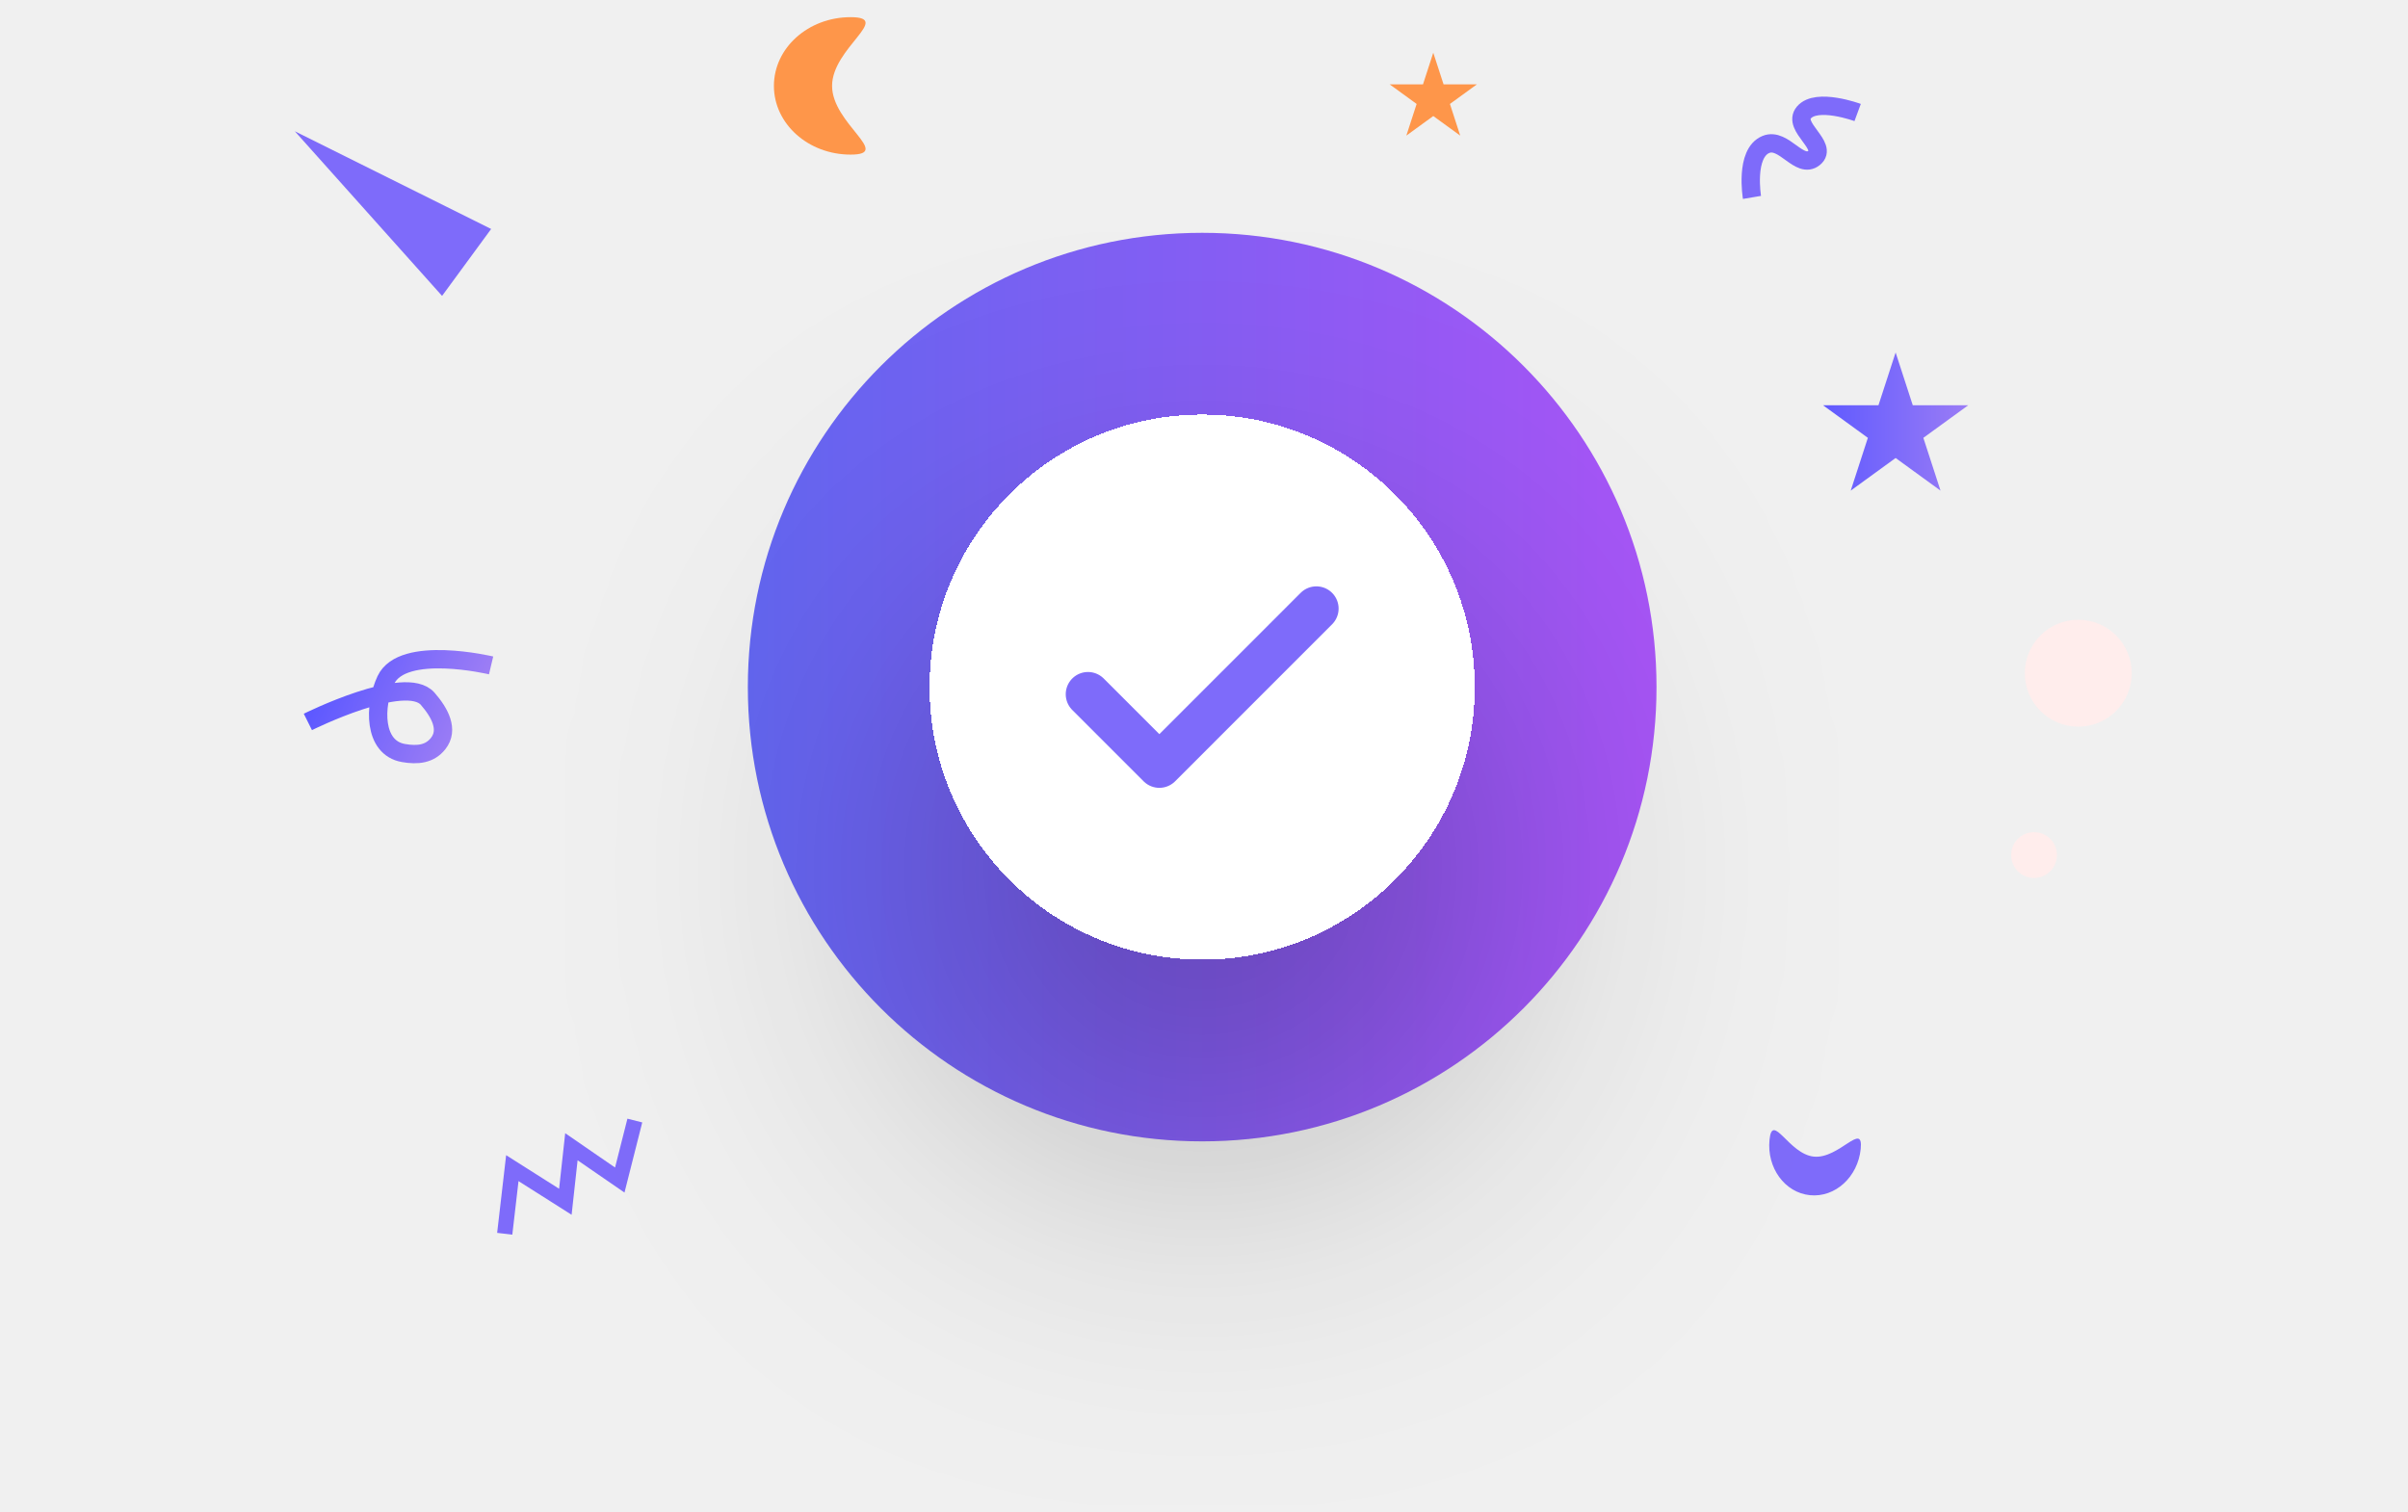
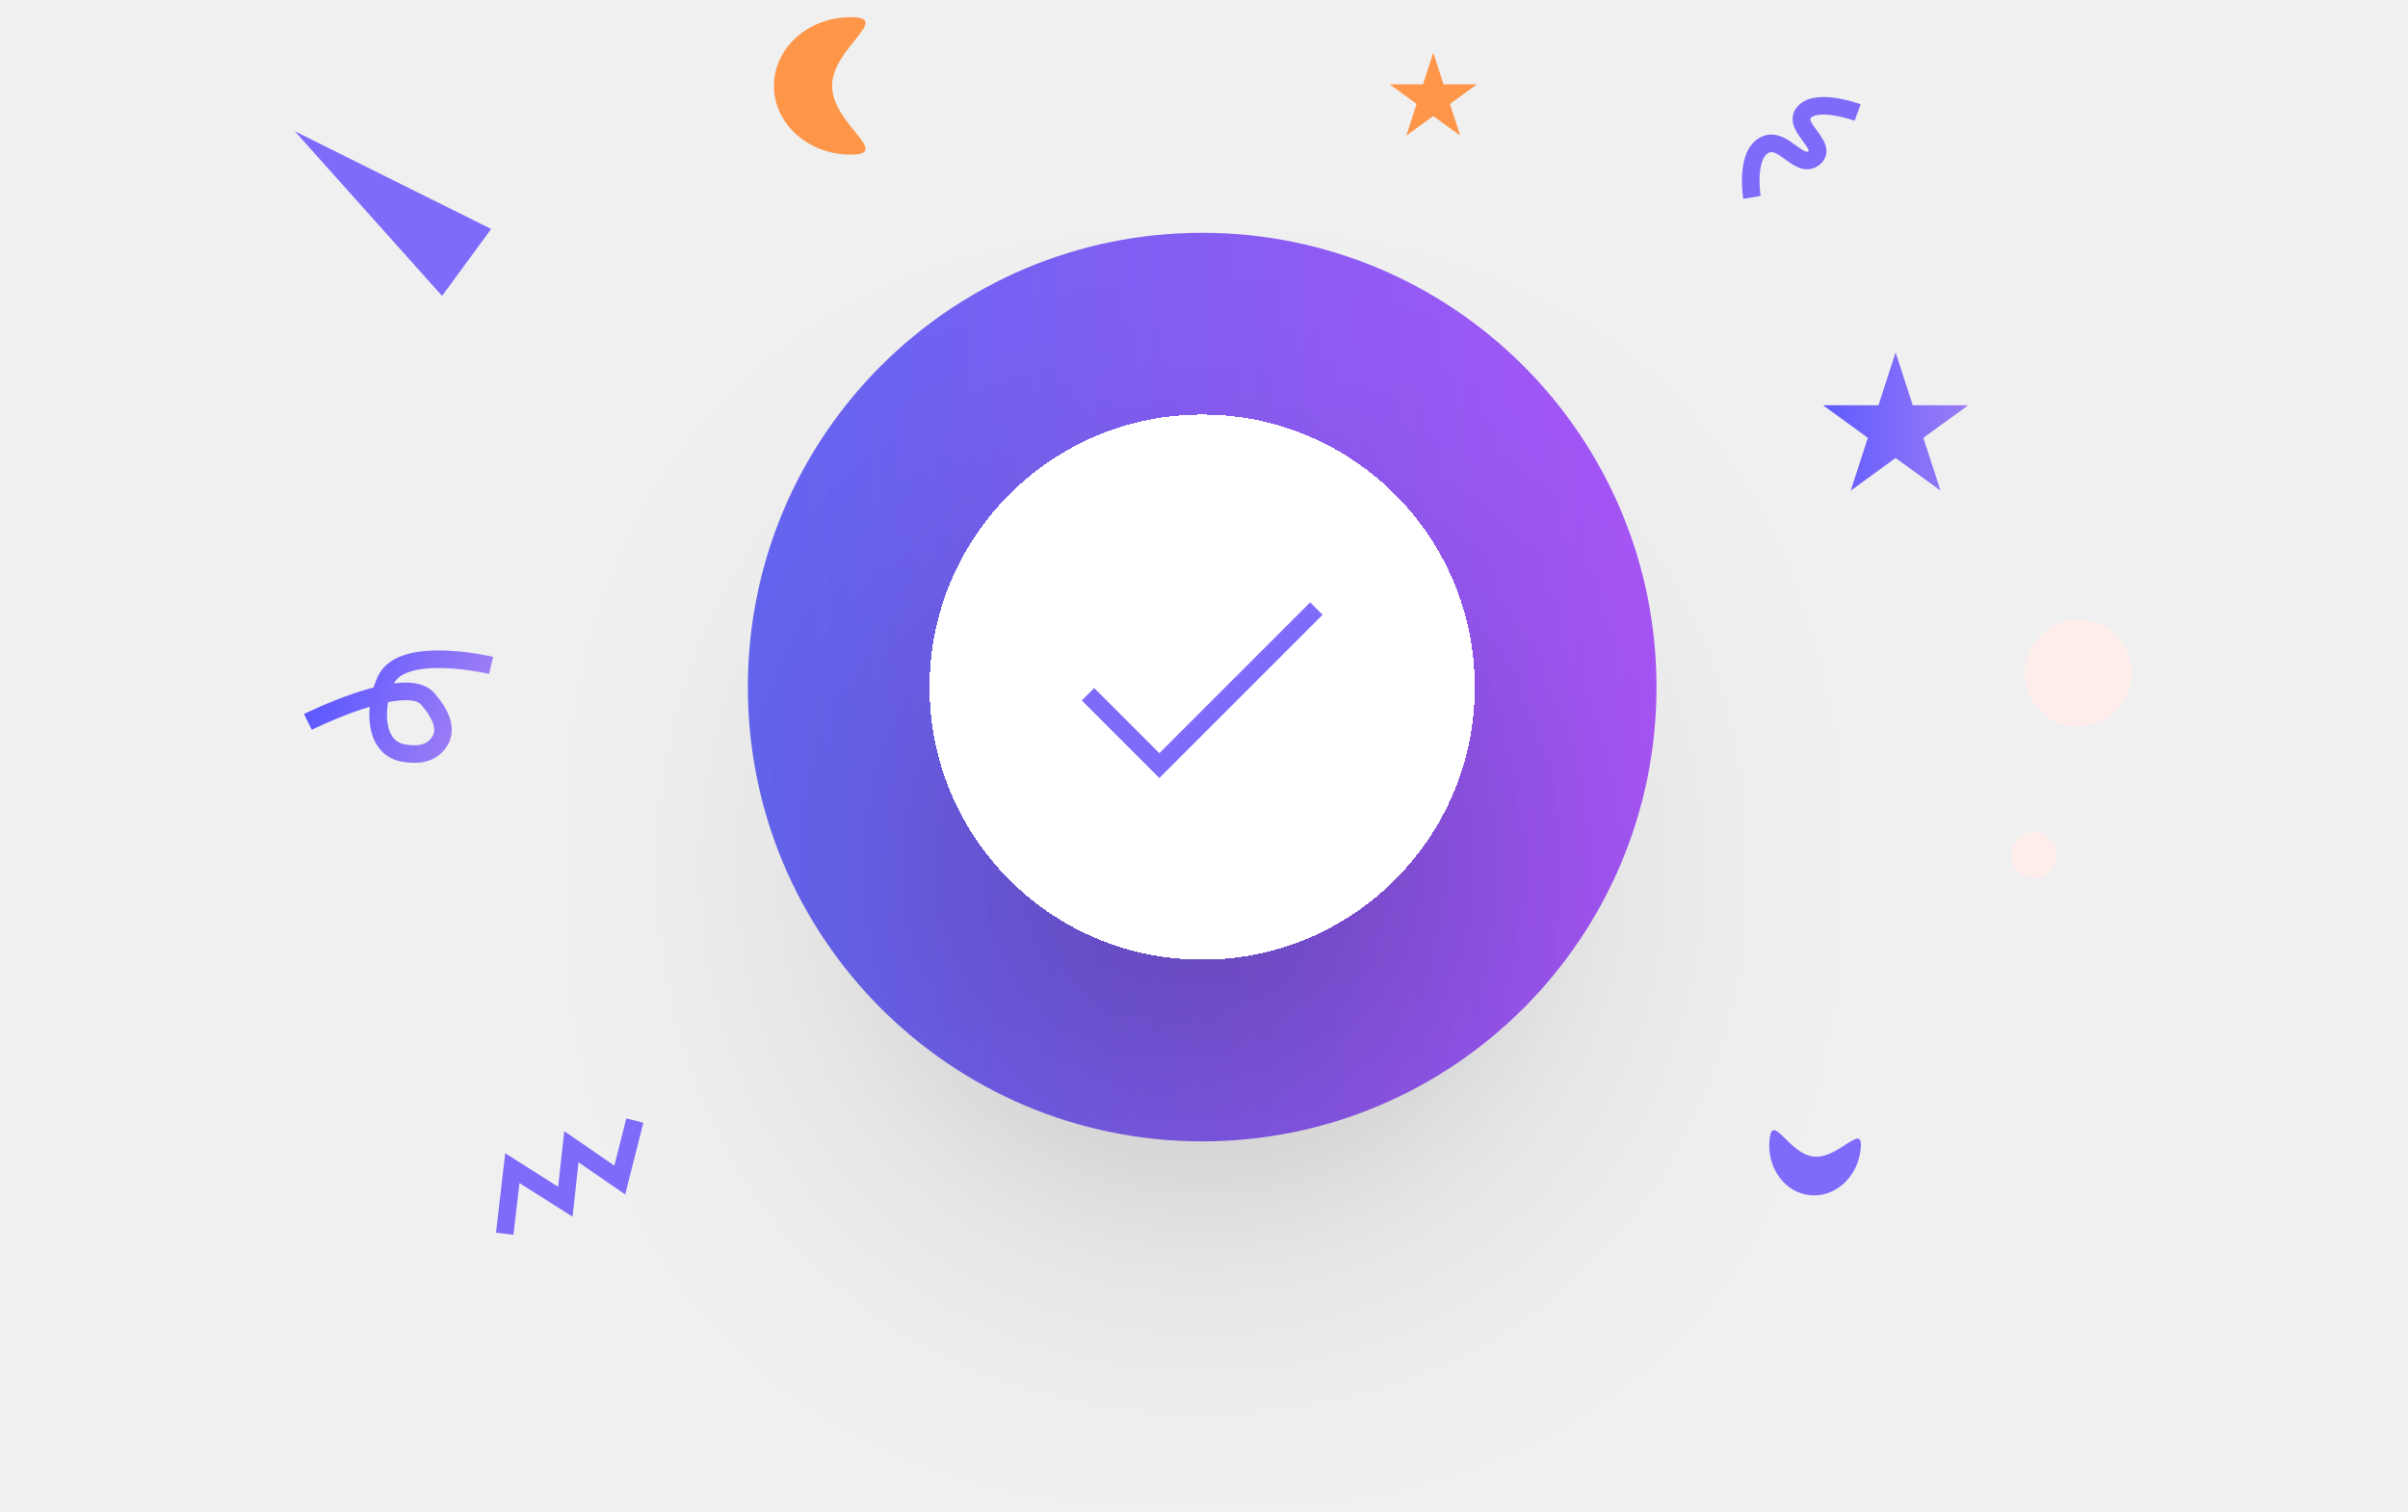
<svg xmlns="http://www.w3.org/2000/svg" width="137" height="86" viewBox="0 0 137 86" fill="none">
  <path d="M47.34 4.887C47.34 7.047 50.802 8.797 48.393 8.797C45.984 8.797 44.031 7.047 44.031 4.887C44.031 2.727 45.984 0.977 48.393 0.977C50.802 0.977 47.34 2.727 47.34 4.887Z" fill="#FE964A" />
  <path d="M81.544 3L82.13 4.801H84.024L82.492 5.915L83.077 7.716L81.544 6.603L80.012 7.716L80.597 5.915L79.065 4.801H80.959L81.544 3Z" fill="#FE964A" />
-   <path d="M17.516 41.079C17.516 41.079 23.073 38.312 24.333 39.762C25.026 40.559 25.549 41.524 24.928 42.309C24.451 42.913 23.76 42.99 22.951 42.848C21.239 42.547 21.265 40.169 21.952 38.696C22.901 36.662 27.94 37.863 27.94 37.863" stroke="url(#paint0_linear_5515_24573)" stroke-width="1.043" />
+   <path d="M17.516 41.079C17.516 41.079 23.073 38.312 24.333 39.762C25.026 40.559 25.549 41.524 24.928 42.309C24.451 42.913 23.76 42.99 22.951 42.848C21.239 42.547 21.265 40.169 21.952 38.696C22.901 36.662 27.94 37.863 27.94 37.863" stroke="url(#paint0_linear_5515_24573)" strokeWidth="1.043" />
  <circle cx="118.241" cy="38.307" r="3.041" fill="#FFEDEC" />
-   <path d="M28.716 70.203L29.148 66.47L32.165 68.383L32.509 65.252L35.261 67.147L36.118 63.762" stroke="#7E6BFA" stroke-width="0.869" />
-   <path d="M99.677 11.233C99.677 11.233 99.254 8.721 100.468 8.22C101.488 7.799 102.372 9.66 103.21 8.985C104.059 8.302 101.94 7.219 102.63 6.402C103.356 5.542 105.688 6.402 105.688 6.402" stroke="#7E6BFA" stroke-width="1.043" />
+   <path d="M28.716 70.203L29.148 66.47L32.165 68.383L32.509 65.252L35.261 67.147L36.118 63.762" stroke="#7E6BFA" strokeWidth="0.869" />
+   <path d="M99.677 11.233C99.677 11.233 99.254 8.721 100.468 8.22C101.488 7.799 102.372 9.66 103.21 8.985C104.059 8.302 101.94 7.219 102.63 6.402C103.356 5.542 105.688 6.402 105.688 6.402" stroke="#7E6BFA" strokeWidth="1.043" />
  <path d="M16.773 7.469L27.943 13.029L25.151 16.837L16.773 7.469Z" fill="#7E6BFA" />
  <circle cx="115.725" cy="48.655" r="1.303" fill="#FFEDEC" />
  <path d="M103.198 65.814C104.63 65.959 106.023 63.779 105.862 65.377C105.701 66.975 104.409 68.153 102.977 68.009C101.544 67.865 100.513 66.453 100.674 64.855C100.835 63.257 101.765 65.67 103.198 65.814Z" fill="#7E6BFA" />
  <path d="M107.849 20.057L108.824 23.059H111.981L109.427 24.914L110.403 27.917L107.849 26.061L105.295 27.917L106.27 24.914L103.717 23.059H106.873L107.849 20.057Z" fill="url(#paint1_linear_5515_24573)" />
  <rect x="42.547" y="13.248" width="51.698" height="51.698" rx="25.849" fill="url(#paint2_linear_5515_24573)" />
  <g filter="url(#filter0_d_5515_24573)">
    <rect x="52.887" y="23.588" width="31.019" height="31.019" rx="15.509" fill="white" shape-rendering="crispEdges" />
-     <path d="M74.893 34.63L65.96 43.564L61.899 39.503" stroke="#7E6BFA" stroke-width="2.531" stroke-linecap="round" stroke-linejoin="round" />
+     <path d="M74.893 34.63L65.96 43.564L61.899 39.503" stroke="#7E6BFA" strokeWidth="2.531" strokeLinecap="round" strokeLinejoin="round" />
  </g>
  <defs>
    <filter id="filter0_d_5515_24573" x="32.208" y="13.248" width="72.377" height="72.377" filterUnits="userSpaceOnUse" color-interpolation-filters="sRGB">
      <feFlood flood-opacity="0" result="BackgroundImageFix" />
      <feColorMatrix in="SourceAlpha" type="matrix" values="0 0 0 0 0 0 0 0 0 0 0 0 0 0 0 0 0 0 127 0" result="hardAlpha" />
      <feOffset dy="10.34" />
      <feGaussianBlur stdDeviation="10.34" />
      <feComposite in2="hardAlpha" operator="out" />
      <feColorMatrix type="matrix" values="0 0 0 0 0 0 0 0 0 0 0 0 0 0 0 0 0 0 0.3 0" />
      <feBlend mode="normal" in2="BackgroundImageFix" result="effect1_dropShadow_5515_24573" />
      <feBlend mode="normal" in="SourceGraphic" in2="effect1_dropShadow_5515_24573" result="shape" />
    </filter>
    <linearGradient id="paint0_linear_5515_24573" x1="26.47" y1="41.146" x2="18.987" y2="37.795" gradientUnits="userSpaceOnUse">
      <stop stop-color="#9C7DF5" />
      <stop offset="1" stop-color="#5E59FF" />
    </linearGradient>
    <linearGradient id="paint1_linear_5515_24573" x1="112.194" y1="24.402" x2="103.504" y2="24.402" gradientUnits="userSpaceOnUse">
      <stop stop-color="#9C7DF5" />
      <stop offset="1" stop-color="#5E59FF" />
    </linearGradient>
    <linearGradient id="paint2_linear_5515_24573" x1="42.547" y1="39.097" x2="94.245" y2="39.097" gradientUnits="userSpaceOnUse">
      <stop stop-color="#6366F1" />
      <stop offset="1" stop-color="#A855F7" />
    </linearGradient>
  </defs>
</svg>
